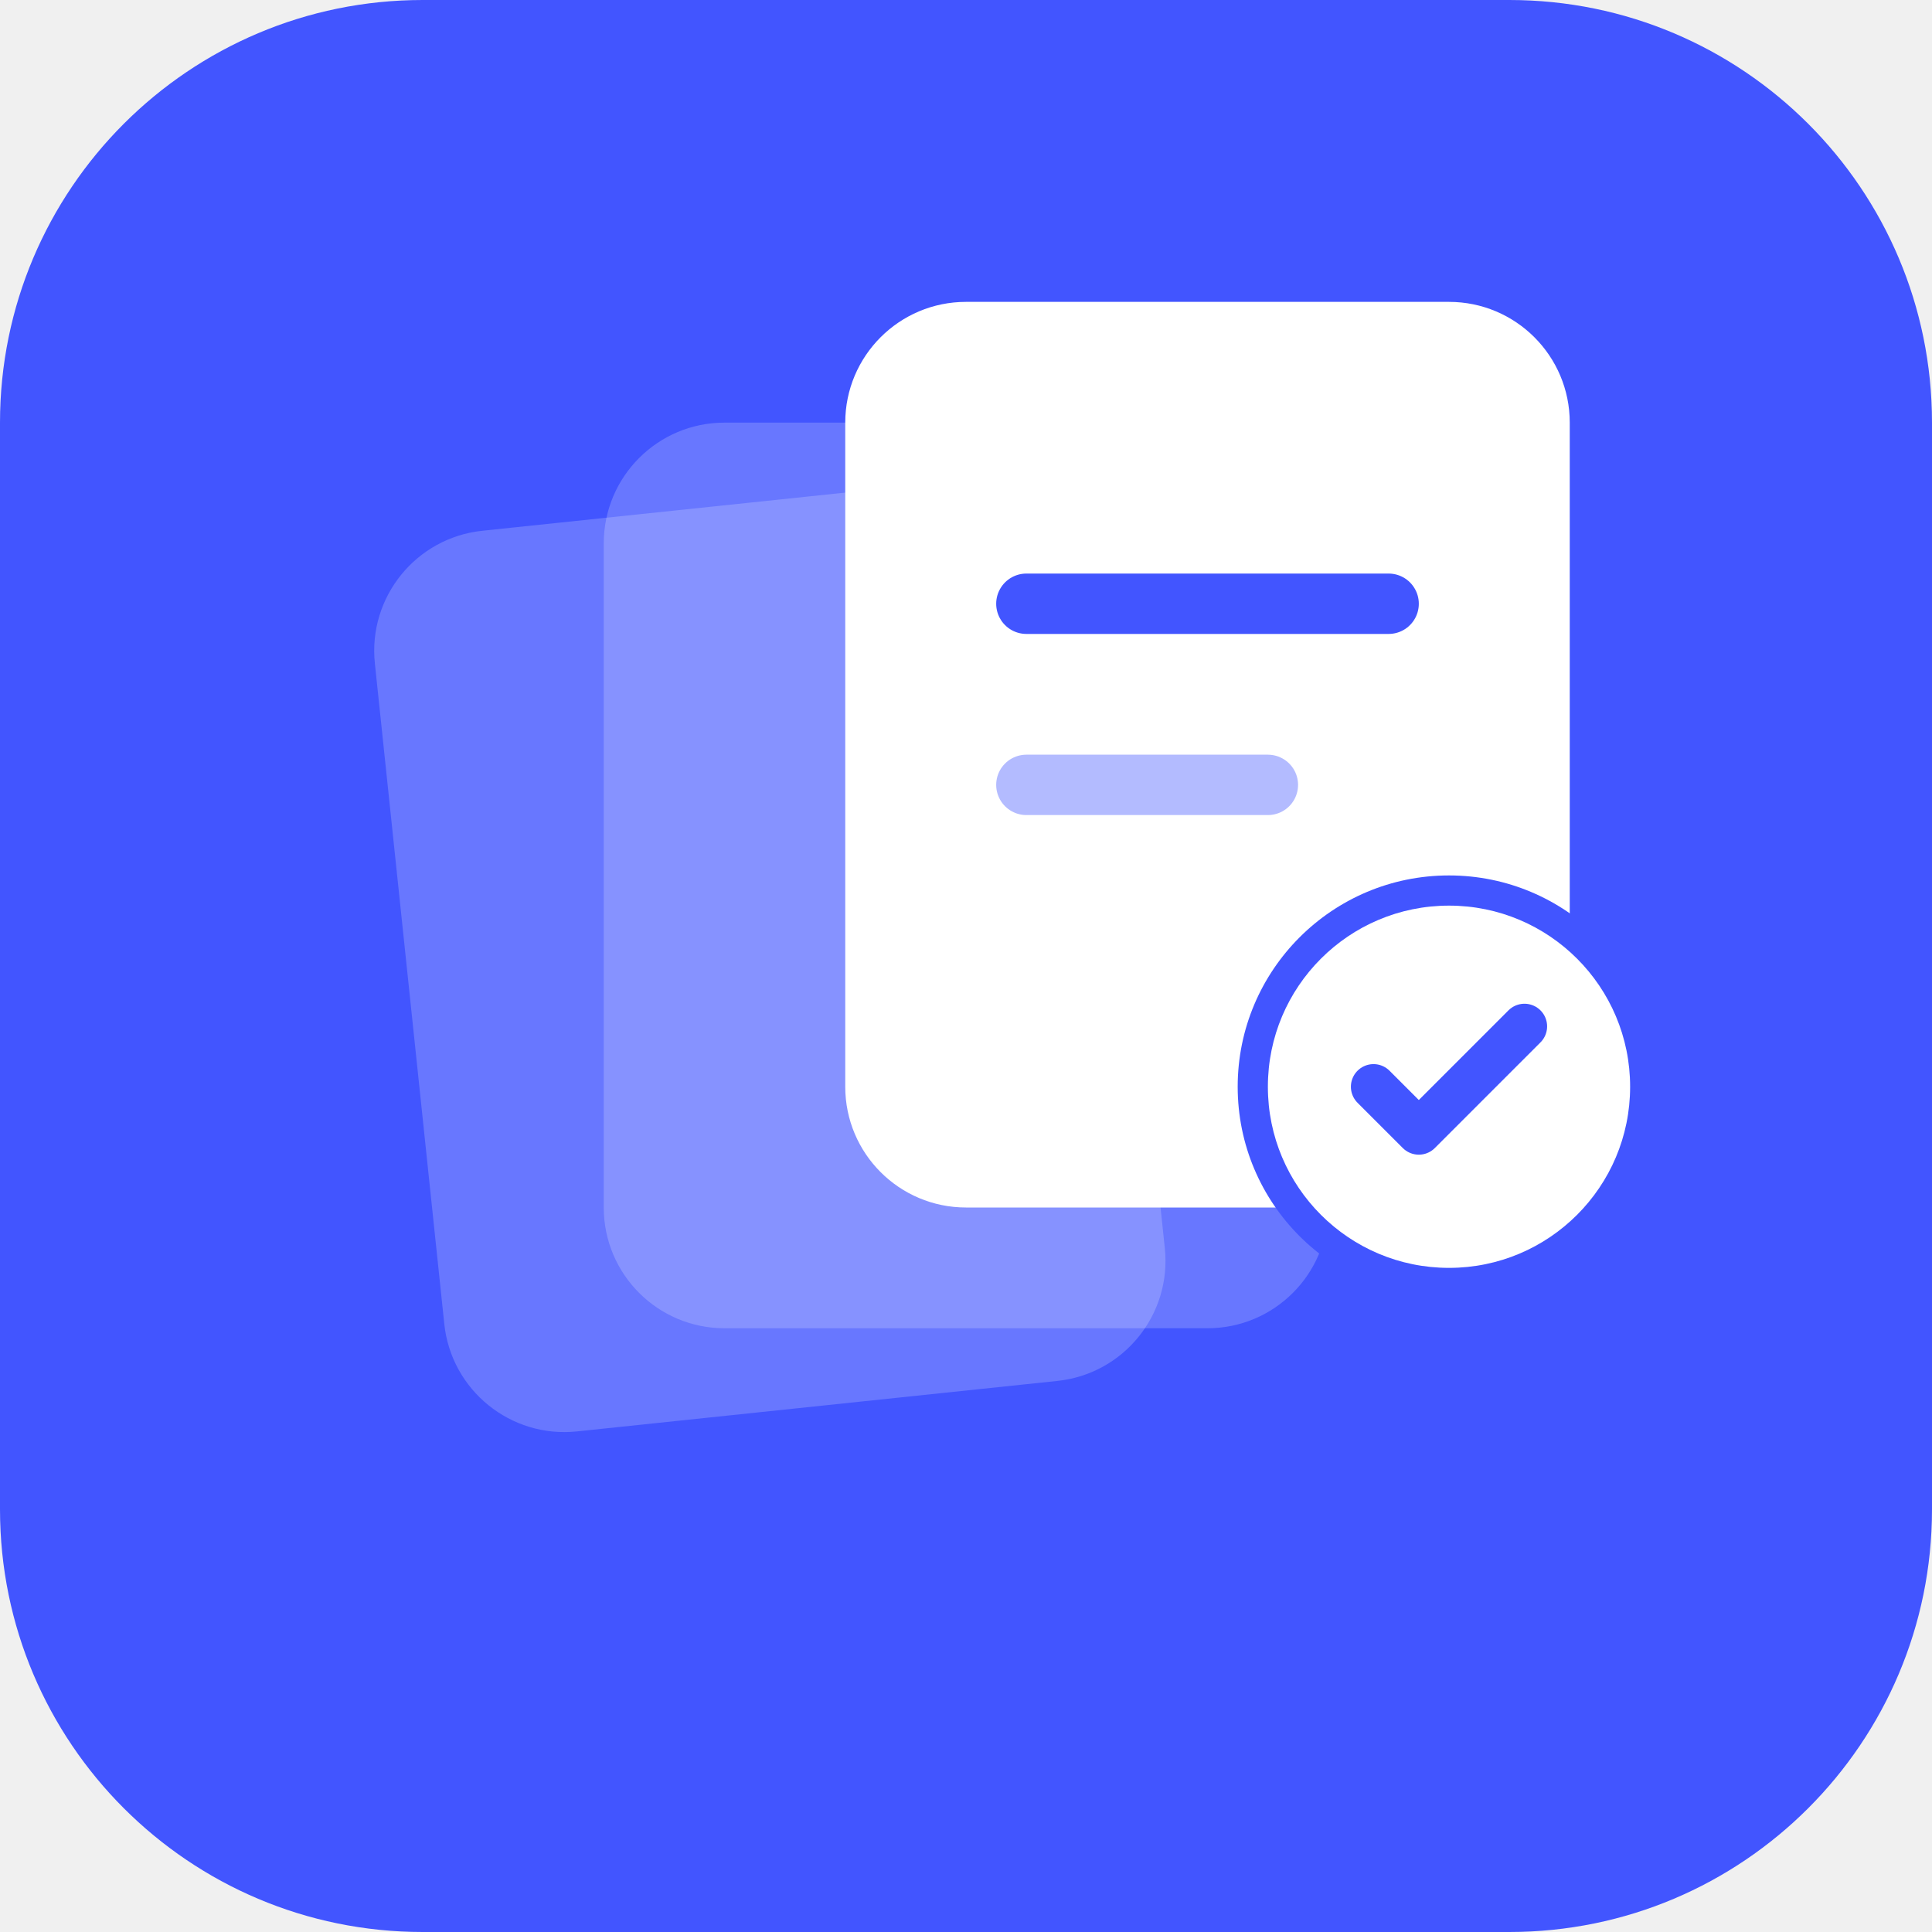
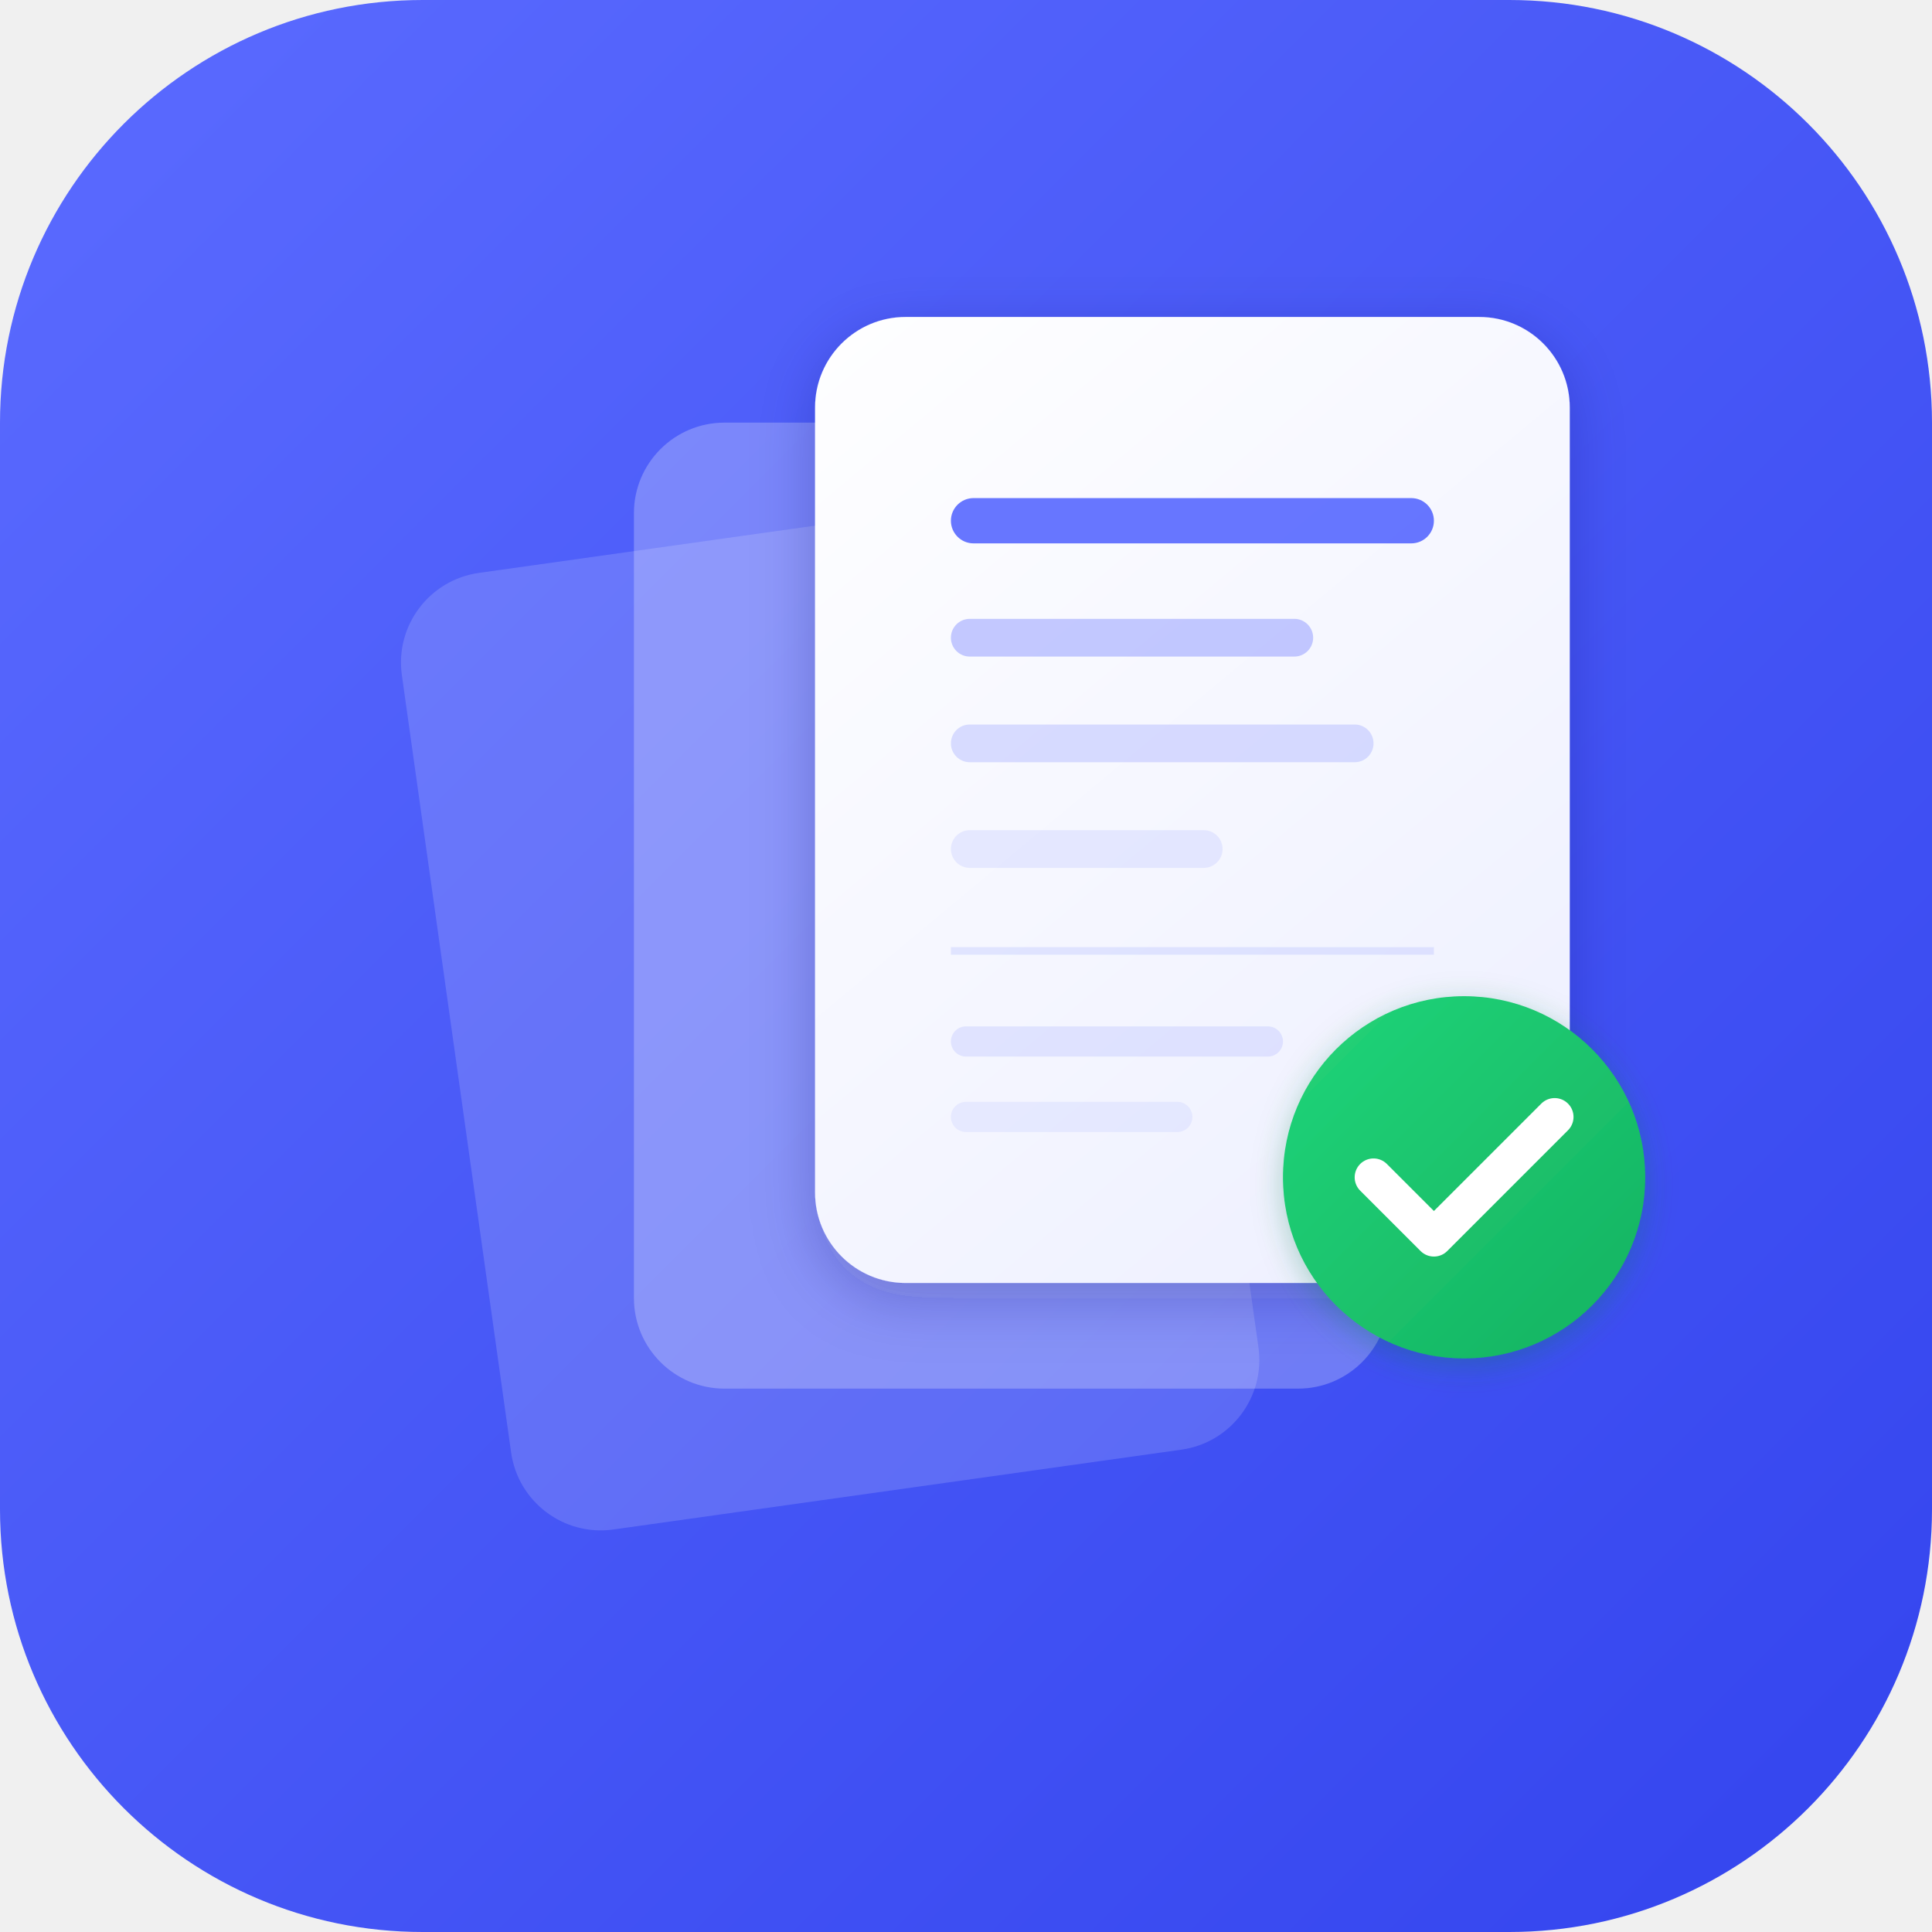
<svg xmlns="http://www.w3.org/2000/svg" width="512" height="512" viewBox="0 0 512 512" fill="none">
-   <rect width="512" height="512" rx="112" fill="#4255ff" />
-   <rect x="96" y="144" width="192" height="240" rx="32" fill="#fff" opacity="0.2" transform="rotate(-6 96 144)" />
-   <rect x="160" y="112" width="192" height="240" rx="32" fill="#fff" opacity="0.2" />
-   <rect x="224" y="80" width="192" height="240" rx="32" fill="#fff" />
-   <path d="M272 160 L368 160" stroke="#4255ff" stroke-width="16" stroke-linecap="round" />
-   <path d="M272 208 L336 208" stroke="#4255ff" stroke-width="16" stroke-linecap="round" opacity="0.4" />
-   <circle cx="384" cy="288" r="56" fill="#4255ff" />
-   <circle cx="384" cy="288" r="48" fill="#fff" />
-   <path d="M364 288 L376 300 L404 272" stroke="#4255ff" stroke-width="12" stroke-linecap="round" stroke-linejoin="round" />
+   <defs>
+     <linearGradient id="bg" x1="0" y1="0" x2="512" y2="512" gradientUnits="userSpaceOnUse">
+       <stop offset="0%" stop-color="#5b6bff" />
+       <stop offset="100%" stop-color="#3344ee" />
+     </linearGradient>
+     <linearGradient id="card-shine" x1="200" y1="80" x2="400" y2="320" gradientUnits="userSpaceOnUse">
+       <stop offset="0%" stop-color="#fff" />
+       <stop offset="100%" stop-color="#eef0ff" />
+     </linearGradient>
+     <linearGradient id="badge" x1="340" y1="260" x2="420" y2="340" gradientUnits="userSpaceOnUse">
+       <stop offset="0%" stop-color="#22d67a" />
+       <stop offset="100%" stop-color="#17b865" />
+     </linearGradient>
+     <filter id="card-shadow" x="-10%" y="-10%" width="130%" height="130%">
+       <feDropShadow dx="0" dy="4" stdDeviation="8" flood-color="#1a2066" flood-opacity="0.25" />
+     </filter>
+     <filter id="badge-shadow" x="-20%" y="-20%" width="140%" height="140%">
+       <feDropShadow dx="0" dy="2" stdDeviation="4" flood-color="#0d8040" flood-opacity="0.3" />
+     </filter>
+   </defs>
+   <rect width="512" height="512" rx="112" fill="url(#bg)" />
+   <rect x="120" y="140" width="200" height="256" rx="24" fill="#fff" opacity="0.15" transform="rotate(-8 220 268)" />
+   <rect x="168" y="112" width="200" height="256" rx="24" fill="#fff" opacity="0.25" />
+   <g filter="url(#card-shadow)">
+     <rect x="216" y="84" width="200" height="256" rx="24" fill="url(#card-shine)" />
+   </g>
+   <rect x="252" y="132" width="128" height="12" rx="6" fill="#4255ff" opacity="0.8" />
+   <rect x="252" y="164" width="96" height="10" rx="5" fill="#4255ff" opacity="0.3" />
+   <rect x="252" y="192" width="112" height="10" rx="5" fill="#4255ff" opacity="0.18" />
+   <rect x="252" y="220" width="72" height="10" rx="5" fill="#4255ff" opacity="0.1" />
+   <line x1="252" y1="252" x2="380" y2="252" stroke="#4255ff" stroke-width="2" stroke-opacity="0.12" />
+   <rect x="252" y="272" width="88" height="8" rx="4" fill="#4255ff" opacity="0.12" />
+   <rect x="252" y="292" width="64" height="8" rx="4" fill="#4255ff" opacity="0.08" />
+   <g filter="url(#badge-shadow)">
+     <circle cx="388" cy="312" r="48" fill="url(#badge)" />
+   </g>
+   <path d="M364 312 L380 328 L412 296" stroke="#fff" stroke-width="10" stroke-linecap="round" stroke-linejoin="round" />
</svg>
